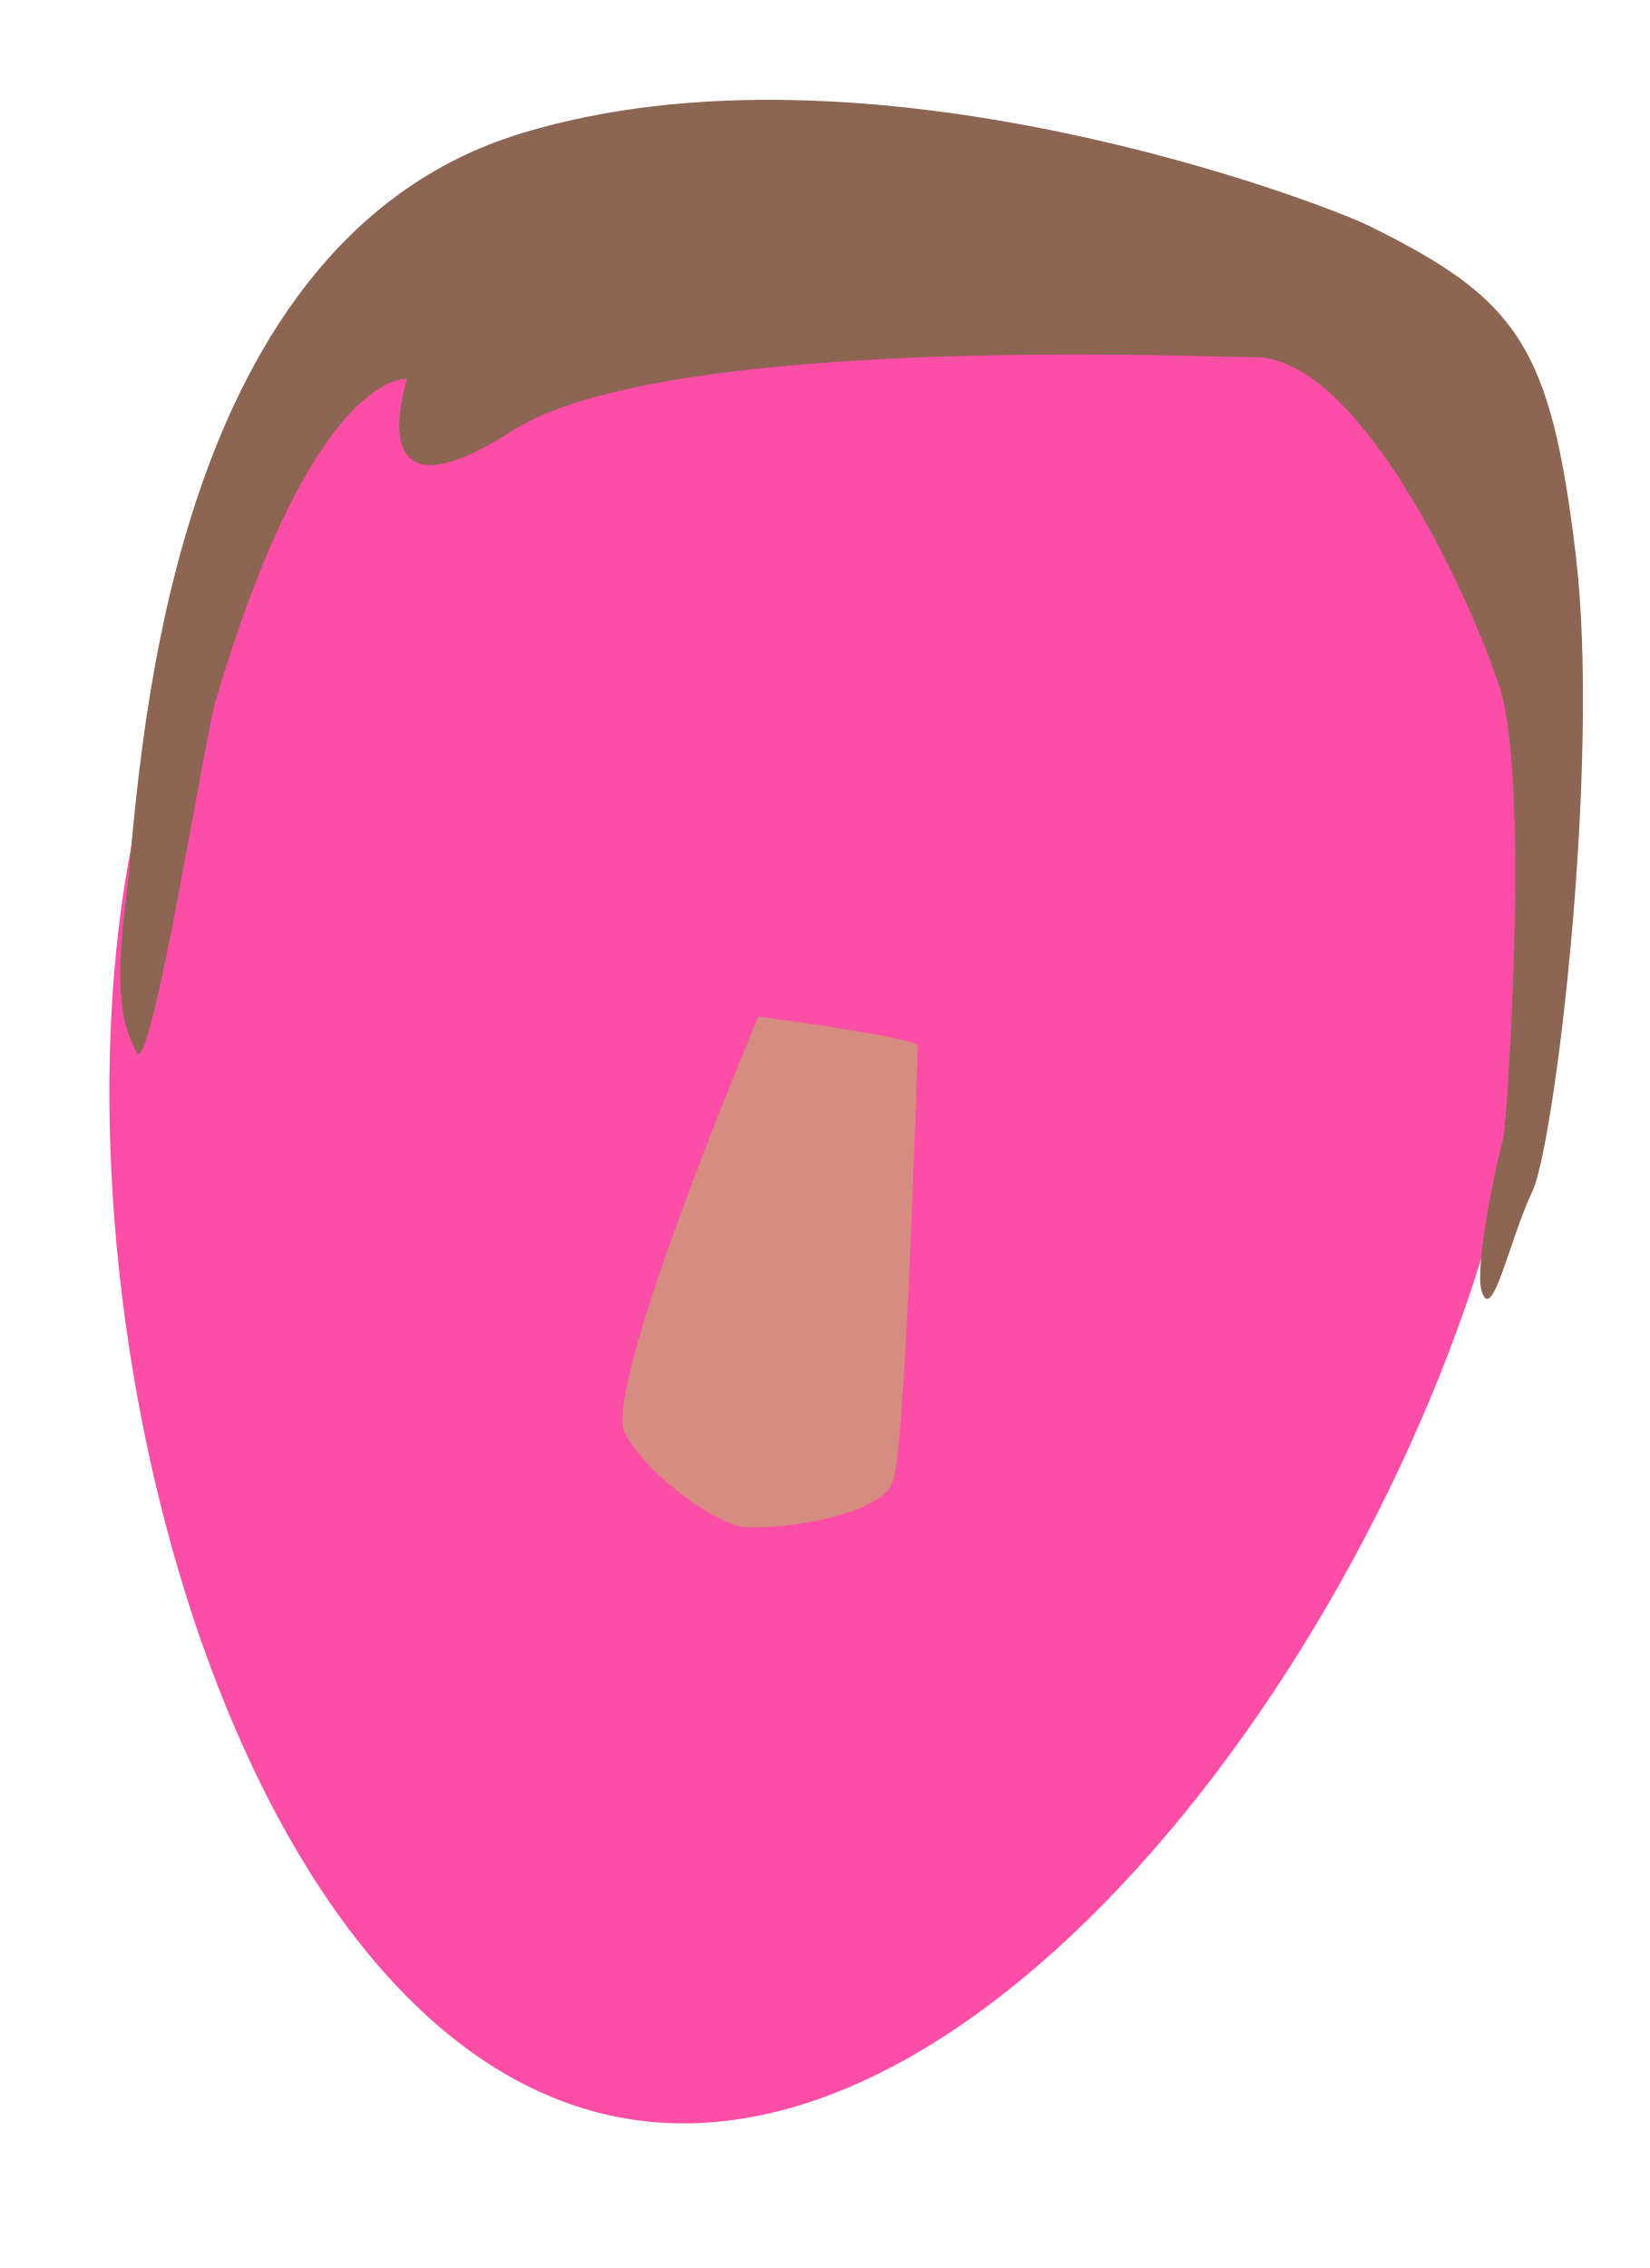
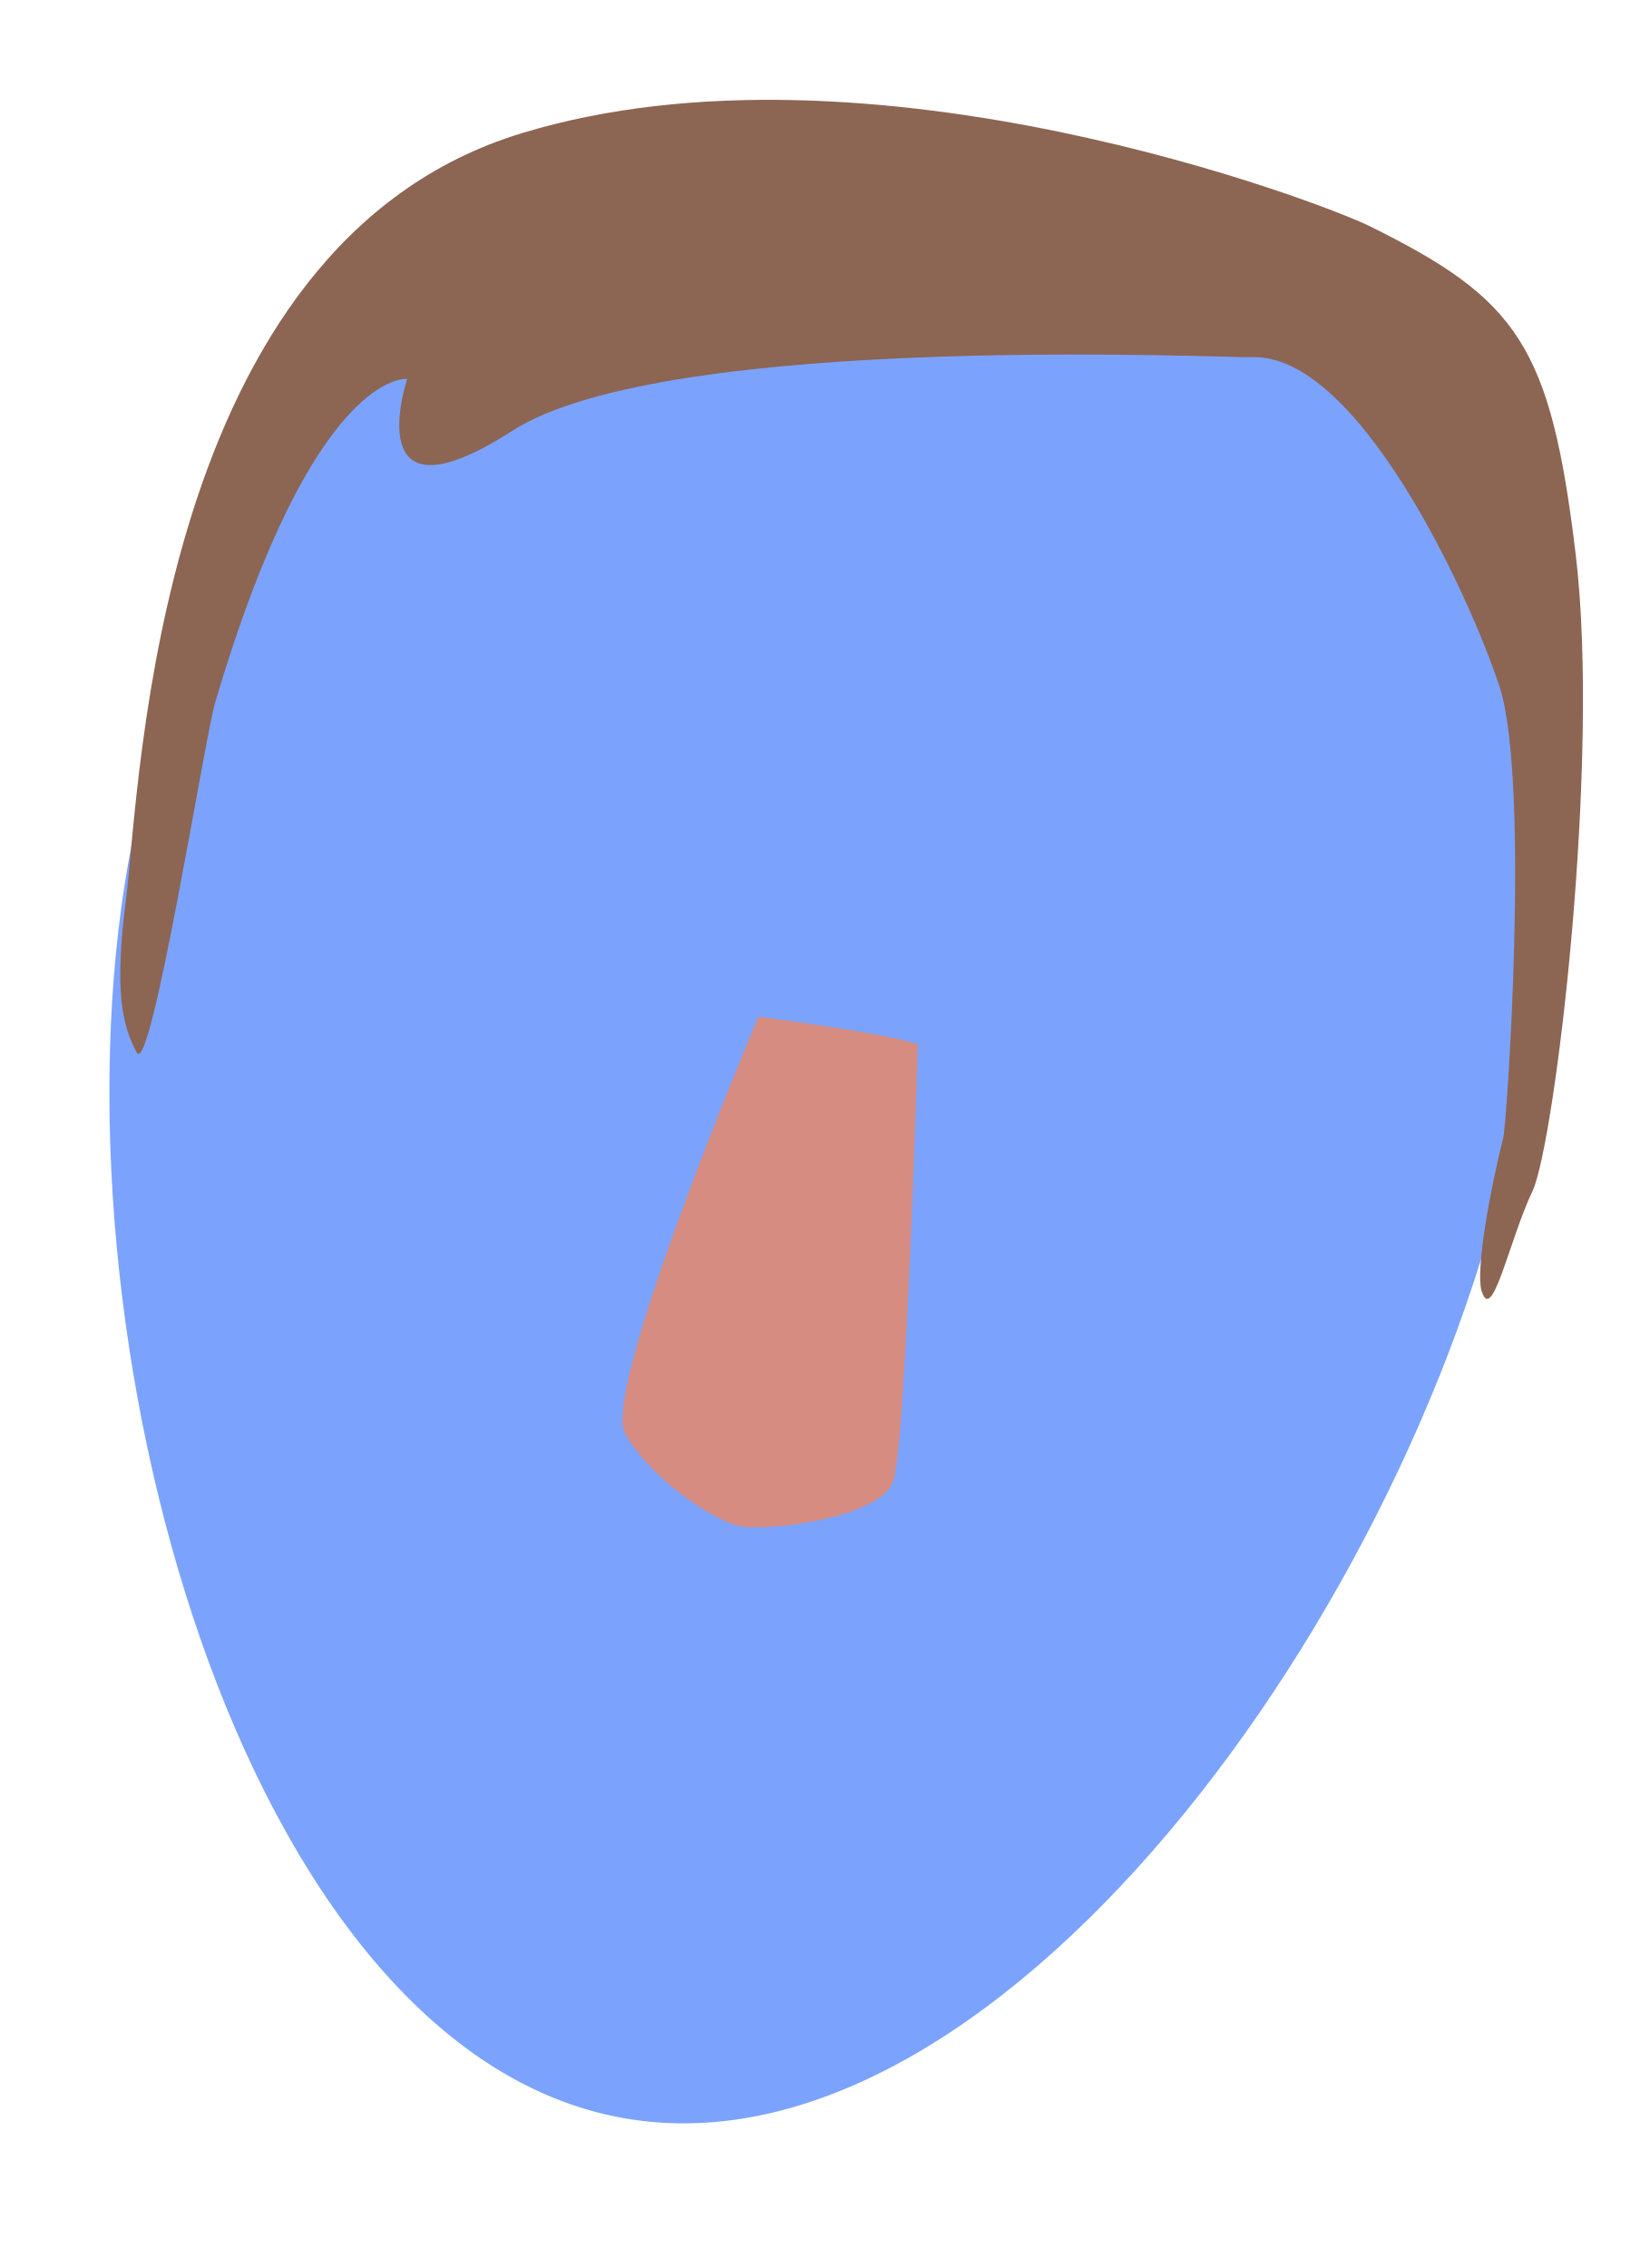
<svg xmlns="http://www.w3.org/2000/svg" version="1.1" id="Layer_1" x="0px" y="0px" viewBox="0 0 160 220" style="enable-background:new 0 0 160 220;" xml:space="preserve">
  <style type="text/css"> 
- 	.st0{fill:#FC4EA7;} 
+ 	.st0{fill:#7BA3FE;} 
	.st1{fill:#D68C80;} 
	.st2{fill:#8D6553;} 
</style>
  <g transform="rotate(10 80 110)">
    <g transform="translate(-775 -83)">
      <path class="st0" d="M920.9,177.9c0,47.1-30.7,112.5-68.5,112.5c-37.8,0-68.5-65.4-68.5-111.5s30.7-85.3,68.5-85.3      C890.2,92.6,920.9,130.8,920.9,177.9z" />
      <path class="st1" d="M862.4,182.9c-1.9-0.6-15.7,0-15.7,0s-8.8,38.3-5.7,42.1c3.1,3.8,10,6.9,12.6,6.9s13.2-3.1,13.8-6.9      C868,221.2,862.4,182.9,862.4,182.9z" />
      <path class="st2" d="M882.7,111.6c-1.6,0.4-56.2,7.3-69.4,19.5c-13.2,12.2-10.9-3.2-10.9-3.2s-9.1,0.5-12.9,34.2      c-0.4,3.6,0.2,37-1.6,34.7c-1.8-2.3-3.2-5.4-3.6-14.5c-0.6-11.4-8.2-63,24.9-79.8c31.3-15.9,77.9-6.8,82.6-5.4      c15.4,4.5,19.3,8.4,25.2,27.9s7.9,56.5,6.6,61.5c-1.4,5-1.6,13.6-3.2,10.4c-0.9-1.8-0.9-9.5-0.5-15c0.1-1.4-3.4-34.2-7.9-42.9      C907.4,130.4,892.7,109.4,882.7,111.6z" />
    </g>
  </g>
</svg>
